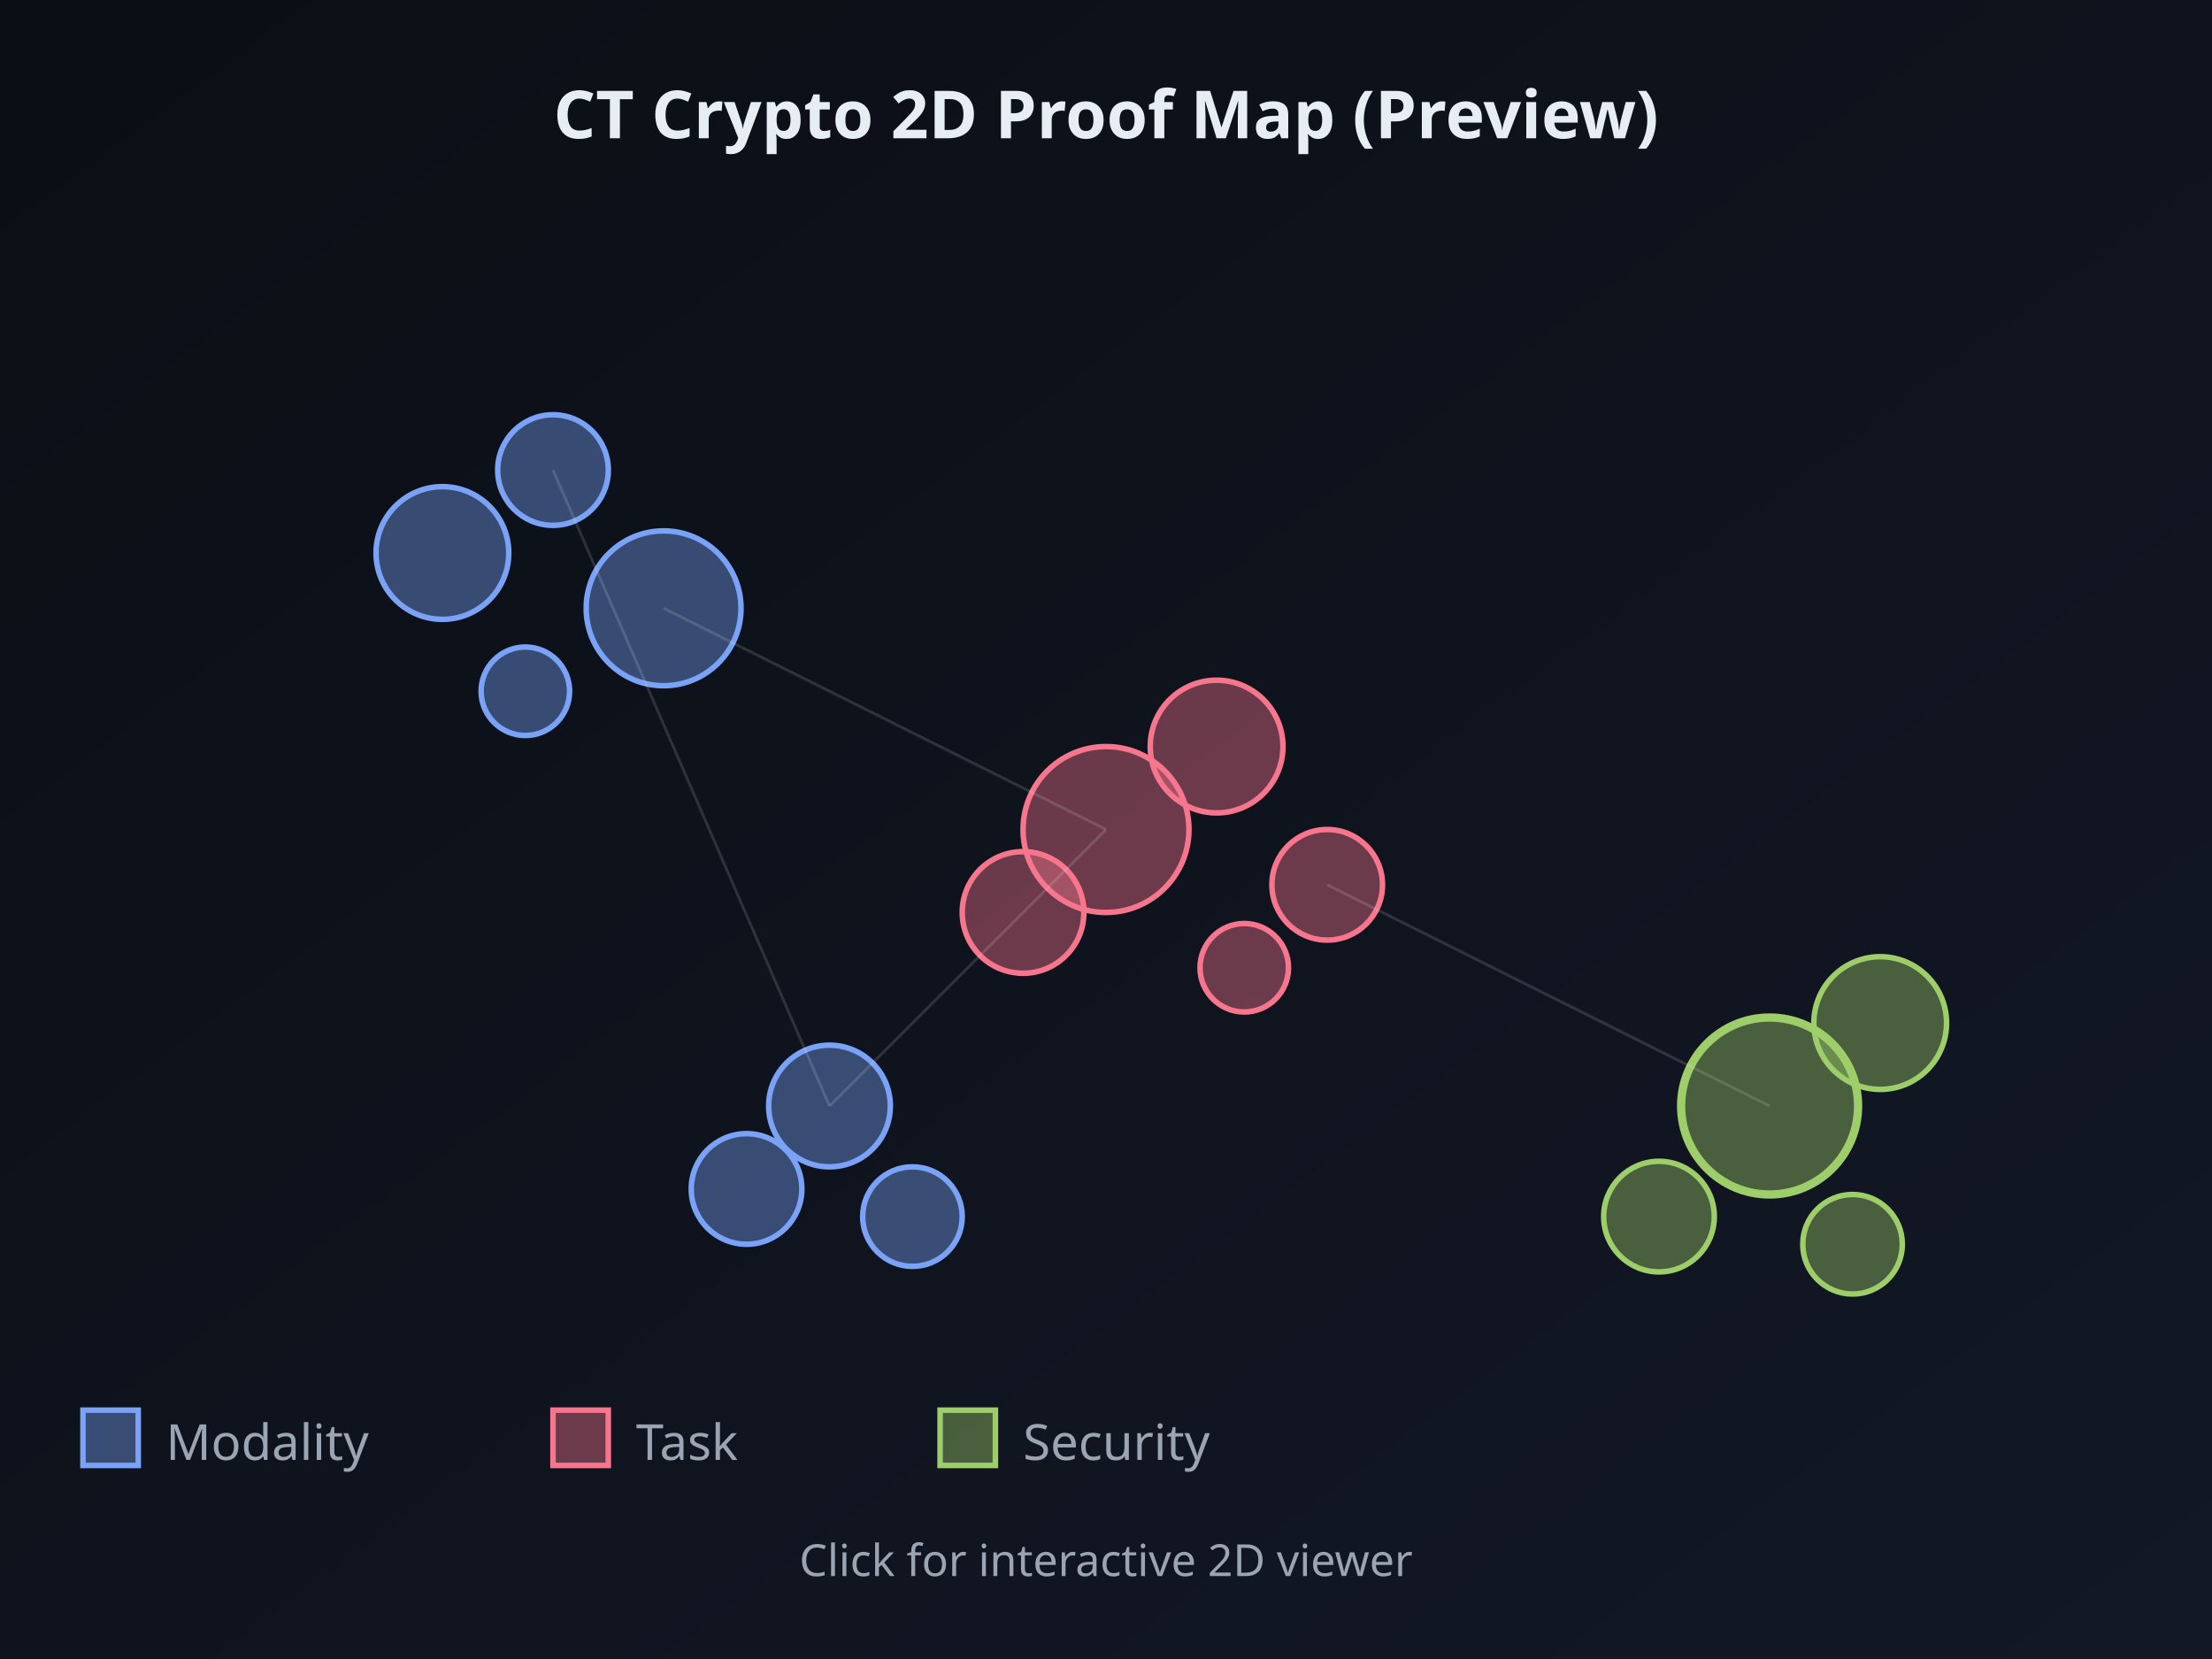
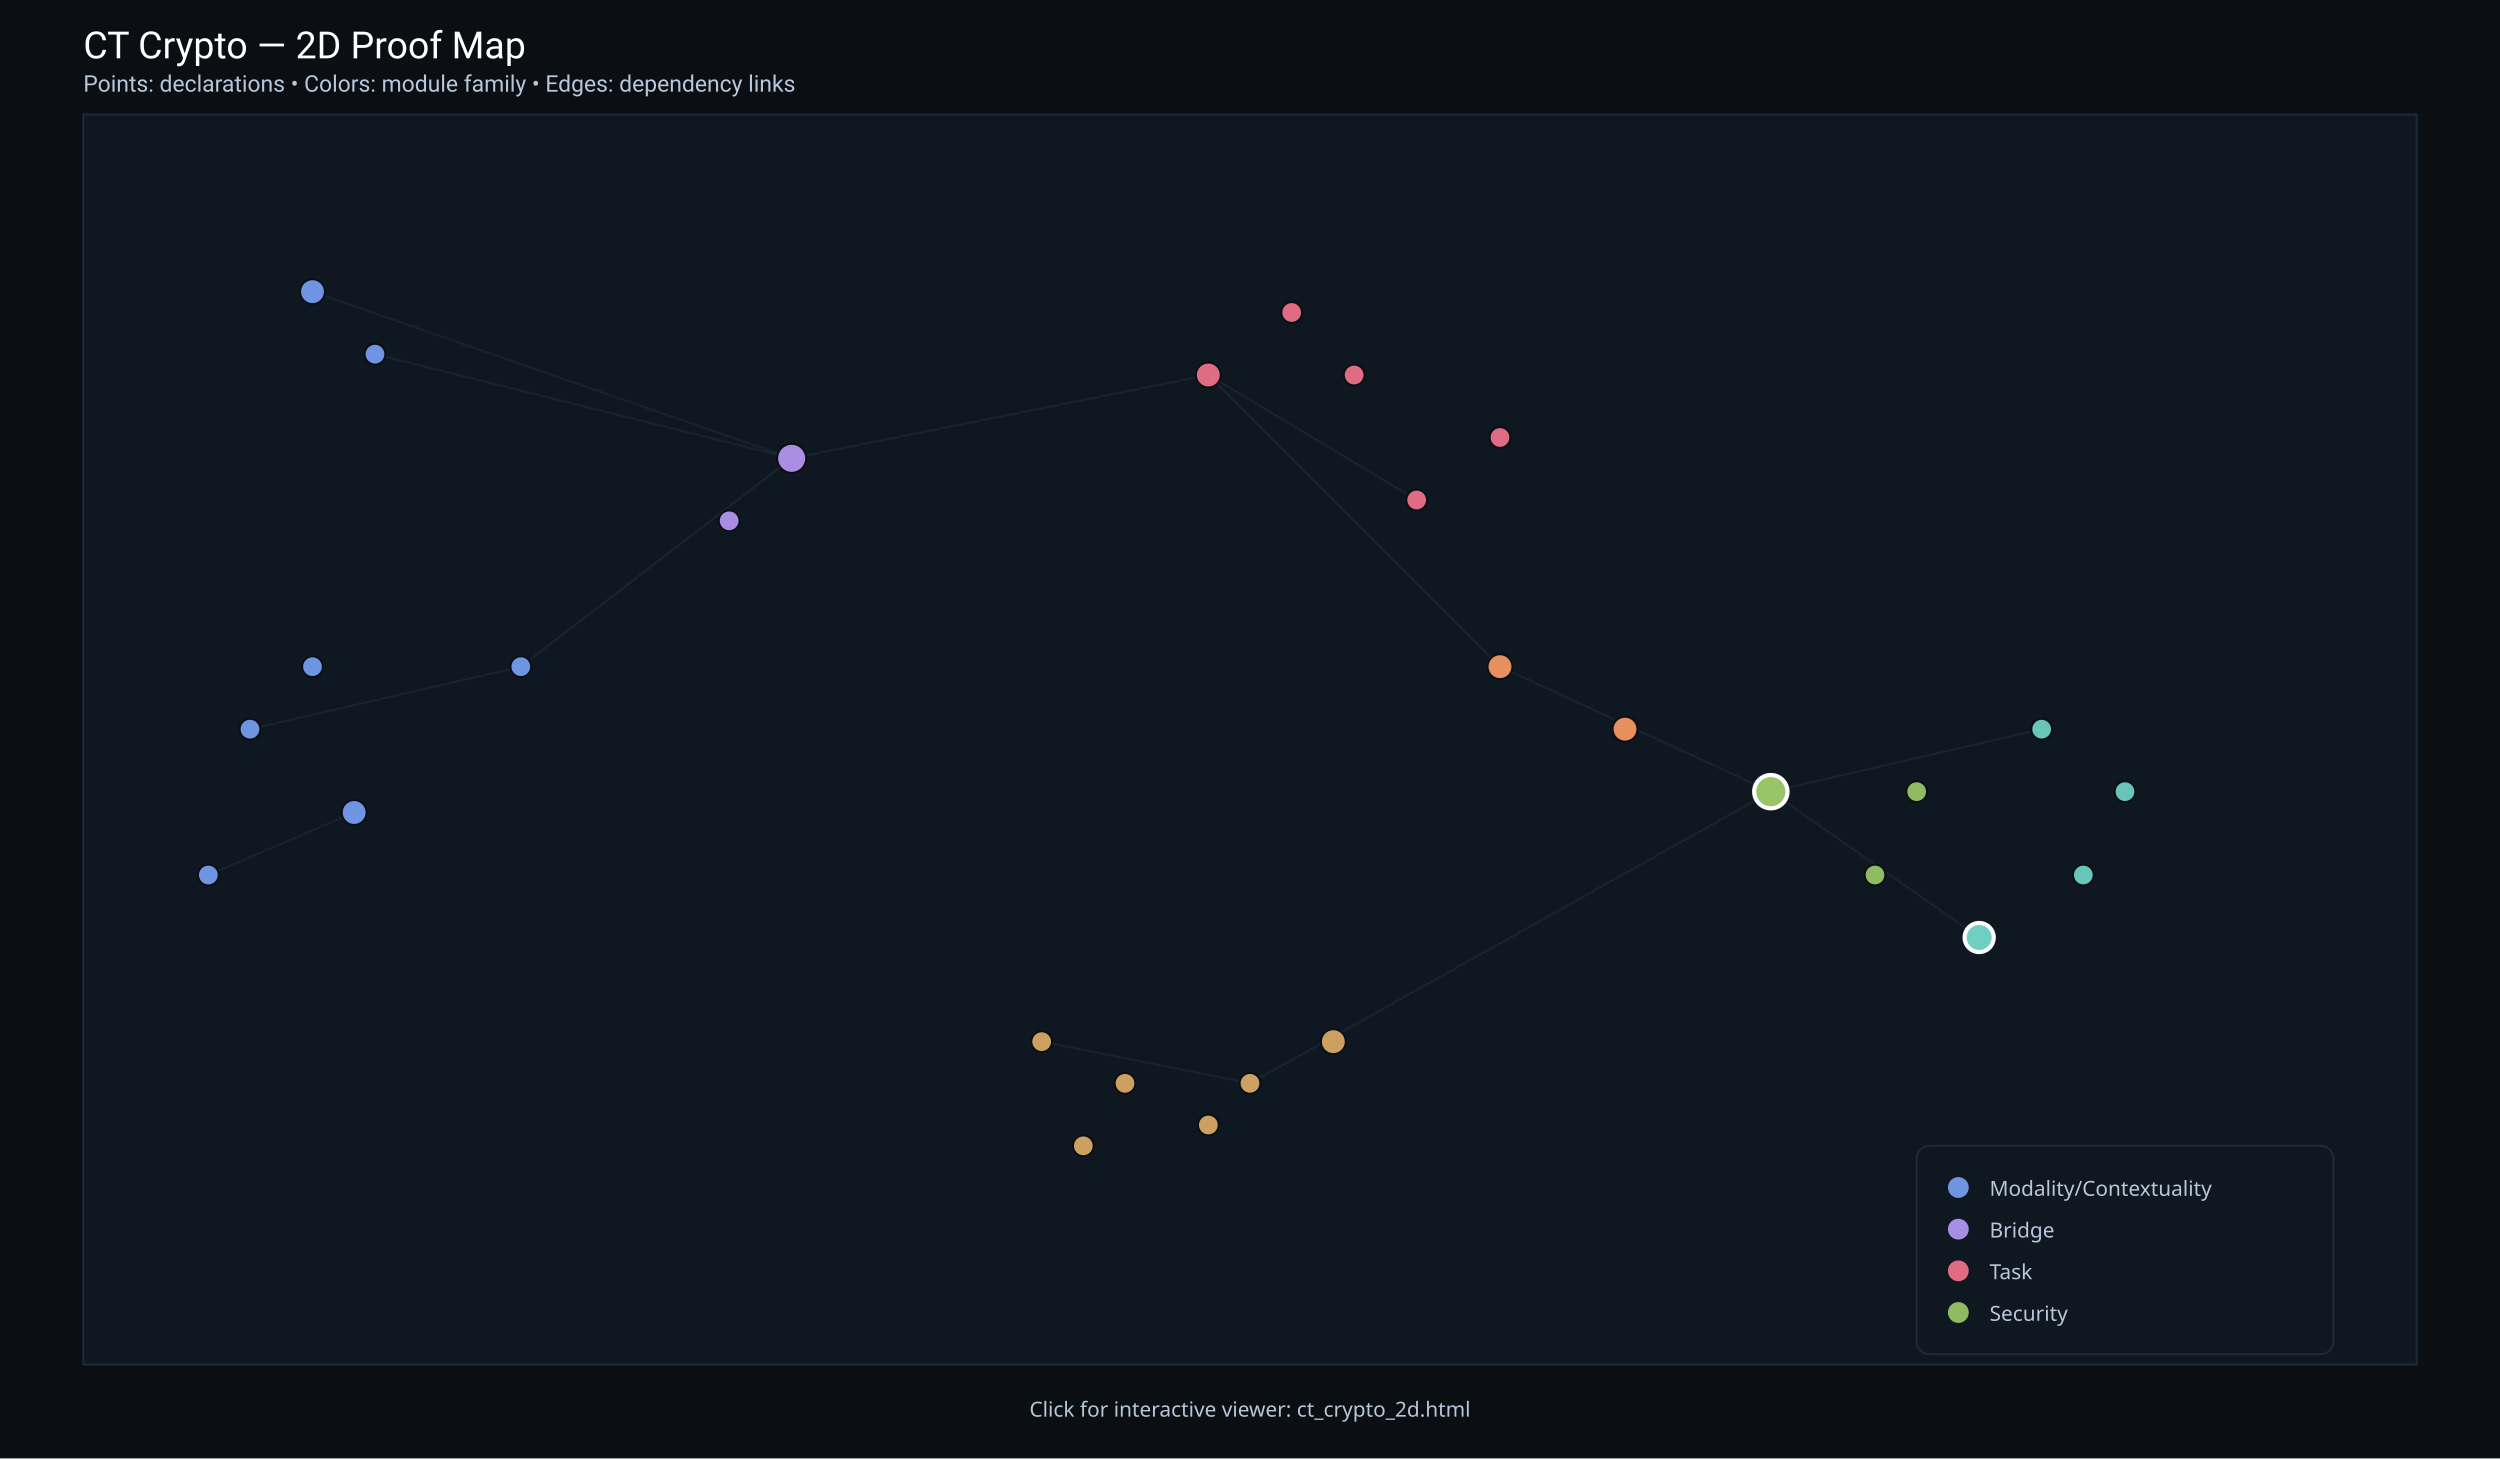
- <svg xmlns="http://www.w3.org/2000/svg" viewBox="0 0 400 300">
-   <defs>
-     <linearGradient id="bgp" x1="0%" y1="0%" x2="100%" y2="100%">
-       <stop offset="0%" style="stop-color:#0b0e14" />
-       <stop offset="100%" style="stop-color:#121826" />
-     </linearGradient>
-   </defs>
-   <rect width="400" height="300" fill="url(#bgp)" />
-   <text x="200" y="25" fill="#e6edf3" font-family="system-ui" font-size="12" font-weight="600" text-anchor="middle">
-     CT Crypto 2D Proof Map (Preview)
-   </text>
-   <circle cx="80" cy="100" r="12" fill="rgba(122, 162, 247, 0.4)" stroke="#7aa2f7" stroke-width="1" />
-   <circle cx="100" cy="85" r="10" fill="rgba(122, 162, 247, 0.4)" stroke="#7aa2f7" stroke-width="1" />
-   <circle cx="120" cy="110" r="14" fill="rgba(122, 162, 247, 0.4)" stroke="#7aa2f7" stroke-width="1" />
-   <circle cx="95" cy="125" r="8" fill="rgba(122, 162, 247, 0.4)" stroke="#7aa2f7" stroke-width="1" />
-   <circle cx="200" cy="150" r="15" fill="rgba(247, 118, 142, 0.4)" stroke="#f7768e" stroke-width="1" />
-   <circle cx="220" cy="135" r="12" fill="rgba(247, 118, 142, 0.4)" stroke="#f7768e" stroke-width="1" />
-   <circle cx="240" cy="160" r="10" fill="rgba(247, 118, 142, 0.4)" stroke="#f7768e" stroke-width="1" />
-   <circle cx="225" cy="175" r="8" fill="rgba(247, 118, 142, 0.4)" stroke="#f7768e" stroke-width="1" />
-   <circle cx="185" cy="165" r="11" fill="rgba(247, 118, 142, 0.4)" stroke="#f7768e" stroke-width="1" />
-   <circle cx="320" cy="200" r="16" fill="rgba(158, 206, 106, 0.4)" stroke="#9ece6a" stroke-width="1.5" />
-   <circle cx="340" cy="185" r="12" fill="rgba(158, 206, 106, 0.4)" stroke="#9ece6a" stroke-width="1" />
-   <circle cx="300" cy="220" r="10" fill="rgba(158, 206, 106, 0.4)" stroke="#9ece6a" stroke-width="1" />
-   <circle cx="335" cy="225" r="9" fill="rgba(158, 206, 106, 0.4)" stroke="#9ece6a" stroke-width="1" />
-   <circle cx="150" cy="200" r="11" fill="rgba(122, 162, 247, 0.4)" stroke="#7aa2f7" stroke-width="1" />
-   <circle cx="165" cy="220" r="9" fill="rgba(122, 162, 247, 0.4)" stroke="#7aa2f7" stroke-width="1" />
-   <circle cx="135" cy="215" r="10" fill="rgba(122, 162, 247, 0.4)" stroke="#7aa2f7" stroke-width="1" />
-   <line x1="120" y1="110" x2="200" y2="150" stroke="rgba(230,237,243,0.15)" stroke-width="0.5" />
-   <line x1="150" y1="200" x2="200" y2="150" stroke="rgba(230,237,243,0.15)" stroke-width="0.5" />
-   <line x1="240" y1="160" x2="320" y2="200" stroke="rgba(230,237,243,0.15)" stroke-width="0.5" />
-   <line x1="100" y1="85" x2="150" y2="200" stroke="rgba(230,237,243,0.15)" stroke-width="0.5" />
-   <rect x="15" y="255" width="10" height="10" fill="rgba(122, 162, 247, 0.4)" stroke="#7aa2f7" />
-   <text x="30" y="264" fill="#9aa4b2" font-family="system-ui" font-size="9">Modality</text>
-   <rect x="100" y="255" width="10" height="10" fill="rgba(247, 118, 142, 0.4)" stroke="#f7768e" />
-   <text x="115" y="264" fill="#9aa4b2" font-family="system-ui" font-size="9">Task</text>
-   <rect x="170" y="255" width="10" height="10" fill="rgba(158, 206, 106, 0.4)" stroke="#9ece6a" />
-   <text x="185" y="264" fill="#9aa4b2" font-family="system-ui" font-size="9">Security</text>
-   <text x="200" y="285" fill="#9aa4b2" font-family="system-ui" font-size="8" text-anchor="middle">
-     Click for interactive 2D viewer
-   </text>
+ <svg xmlns="http://www.w3.org/2000/svg" width="1200" height="700" viewBox="0 0 1200 700" role="img" aria-label="CT Crypto UMAP 2D preview">
+   <rect x="0" y="0" width="1200" height="700" fill="#0b0f14" />
+   <text x="40" y="28" fill="#ffffff" font-size="18" font-family="ui-sans-serif,system-ui,Segoe UI,Roboto,Helvetica,Arial">CT Crypto — 2D Proof Map</text>
+   <text x="40" y="44" fill="#b8c7d9" font-size="11" font-family="ui-sans-serif,system-ui,Segoe UI,Roboto,Helvetica,Arial">Points: declarations • Colors: module family • Edges: dependency links</text>
+   <rect x="40" y="55" width="1120" height="600" fill="#0f1721" stroke="#1c2a3a" stroke-width="1" />
+   <line x1="150" y1="140" x2="380" y2="220" stroke="#3b4b5d" stroke-opacity="0.25" stroke-width="1" />
+   <line x1="180" y1="170" x2="380" y2="220" stroke="#3b4b5d" stroke-opacity="0.25" stroke-width="1" />
+   <line x1="380" y1="220" x2="580" y2="180" stroke="#3b4b5d" stroke-opacity="0.25" stroke-width="1" />
+   <line x1="120" y1="350" x2="250" y2="320" stroke="#3b4b5d" stroke-opacity="0.25" stroke-width="1" />
+   <line x1="250" y1="320" x2="380" y2="220" stroke="#3b4b5d" stroke-opacity="0.25" stroke-width="1" />
+   <line x1="100" y1="420" x2="170" y2="390" stroke="#3b4b5d" stroke-opacity="0.25" stroke-width="1" />
+   <line x1="580" y1="180" x2="720" y2="320" stroke="#3b4b5d" stroke-opacity="0.25" stroke-width="1" />
+   <line x1="580" y1="180" x2="680" y2="240" stroke="#3b4b5d" stroke-opacity="0.25" stroke-width="1" />
+   <line x1="720" y1="320" x2="850" y2="380" stroke="#3b4b5d" stroke-opacity="0.25" stroke-width="1" />
+   <line x1="850" y1="380" x2="980" y2="350" stroke="#3b4b5d" stroke-opacity="0.25" stroke-width="1" />
+   <line x1="850" y1="380" x2="950" y2="450" stroke="#3b4b5d" stroke-opacity="0.25" stroke-width="1" />
+   <line x1="500" y1="500" x2="600" y2="520" stroke="#3b4b5d" stroke-opacity="0.25" stroke-width="1" />
+   <line x1="600" y1="520" x2="850" y2="380" stroke="#3b4b5d" stroke-opacity="0.25" stroke-width="1" />
+   <circle cx="150" cy="140" r="6" fill="#7aa2f7" fill-opacity="0.9" stroke="#0b0f14" stroke-width="1">
+   </circle>
+   <circle cx="180" cy="170" r="5" fill="#7aa2f7" fill-opacity="0.9" stroke="#0b0f14" stroke-width="1">
+   </circle>
+   <circle cx="380" cy="220" r="7" fill="#bb9af7" fill-opacity="0.9" stroke="#0b0f14" stroke-width="1">
+   </circle>
+   <circle cx="350" cy="250" r="5" fill="#bb9af7" fill-opacity="0.9" stroke="#0b0f14" stroke-width="1">
+   </circle>
+   <circle cx="120" cy="350" r="5" fill="#7aa2f7" fill-opacity="0.9" stroke="#0b0f14" stroke-width="1">
+   </circle>
+   <circle cx="150" cy="320" r="5" fill="#7aa2f7" fill-opacity="0.9" stroke="#0b0f14" stroke-width="1">
+   </circle>
+   <circle cx="250" cy="320" r="5" fill="#7aa2f7" fill-opacity="0.9" stroke="#0b0f14" stroke-width="1">
+   </circle>
+   <circle cx="100" cy="420" r="5" fill="#7aa2f7" fill-opacity="0.9" stroke="#0b0f14" stroke-width="1">
+   </circle>
+   <circle cx="170" cy="390" r="6" fill="#7aa2f7" fill-opacity="0.9" stroke="#0b0f14" stroke-width="1">
+   </circle>
+   <circle cx="580" cy="180" r="6" fill="#f7768e" fill-opacity="0.9" stroke="#0b0f14" stroke-width="1">
+   </circle>
+   <circle cx="620" cy="150" r="5" fill="#f7768e" fill-opacity="0.9" stroke="#0b0f14" stroke-width="1">
+   </circle>
+   <circle cx="650" cy="180" r="5" fill="#f7768e" fill-opacity="0.9" stroke="#0b0f14" stroke-width="1">
+   </circle>
+   <circle cx="680" cy="240" r="5" fill="#f7768e" fill-opacity="0.9" stroke="#0b0f14" stroke-width="1">
+   </circle>
+   <circle cx="720" cy="210" r="5" fill="#f7768e" fill-opacity="0.9" stroke="#0b0f14" stroke-width="1">
+   </circle>
+   <circle cx="720" cy="320" r="6" fill="#ff9e64" fill-opacity="0.9" stroke="#0b0f14" stroke-width="1">
+   </circle>
+   <circle cx="780" cy="350" r="6" fill="#ff9e64" fill-opacity="0.9" stroke="#0b0f14" stroke-width="1">
+   </circle>
+   <circle cx="500" cy="500" r="5" fill="#e0af68" fill-opacity="0.9" stroke="#0b0f14" stroke-width="1">
+   </circle>
+   <circle cx="540" cy="520" r="5" fill="#e0af68" fill-opacity="0.9" stroke="#0b0f14" stroke-width="1">
+   </circle>
+   <circle cx="520" cy="550" r="5" fill="#e0af68" fill-opacity="0.9" stroke="#0b0f14" stroke-width="1">
+   </circle>
+   <circle cx="580" cy="540" r="5" fill="#e0af68" fill-opacity="0.9" stroke="#0b0f14" stroke-width="1">
+   </circle>
+   <circle cx="600" cy="520" r="5" fill="#e0af68" fill-opacity="0.9" stroke="#0b0f14" stroke-width="1">
+   </circle>
+   <circle cx="640" cy="500" r="6" fill="#e0af68" fill-opacity="0.9" stroke="#0b0f14" stroke-width="1">
+   </circle>
+   <circle cx="850" cy="380" r="8" fill="#9ece6a" fill-opacity="0.95" stroke="#ffffff" stroke-width="2">
+   </circle>
+   <circle cx="900" cy="420" r="5" fill="#9ece6a" fill-opacity="0.9" stroke="#0b0f14" stroke-width="1">
+   </circle>
+   <circle cx="920" cy="380" r="5" fill="#9ece6a" fill-opacity="0.9" stroke="#0b0f14" stroke-width="1">
+   </circle>
+   <circle cx="980" cy="350" r="5" fill="#73daca" fill-opacity="0.9" stroke="#0b0f14" stroke-width="1">
+   </circle>
+   <circle cx="1020" cy="380" r="5" fill="#73daca" fill-opacity="0.9" stroke="#0b0f14" stroke-width="1">
+   </circle>
+   <circle cx="950" cy="450" r="7" fill="#73daca" fill-opacity="0.95" stroke="#ffffff" stroke-width="2">
+   </circle>
+   <circle cx="1000" cy="420" r="5" fill="#73daca" fill-opacity="0.9" stroke="#0b0f14" stroke-width="1">
+   </circle>
+   <rect x="920" y="550" width="200" height="100" fill="#0f1721" stroke="#1c2a3a" stroke-width="1" rx="6" />
+   <circle cx="940" cy="570" r="5" fill="#7aa2f7" fill-opacity="0.9" />
+   <text x="955" y="574" fill="#b8c7d9" font-size="10" font-family="ui-sans-serif">Modality/Contextuality</text>
+   <circle cx="940" cy="590" r="5" fill="#bb9af7" fill-opacity="0.9" />
+   <text x="955" y="594" fill="#b8c7d9" font-size="10" font-family="ui-sans-serif">Bridge</text>
+   <circle cx="940" cy="610" r="5" fill="#f7768e" fill-opacity="0.9" />
+   <text x="955" y="614" fill="#b8c7d9" font-size="10" font-family="ui-sans-serif">Task</text>
+   <circle cx="940" cy="630" r="5" fill="#9ece6a" fill-opacity="0.9" />
+   <text x="955" y="634" fill="#b8c7d9" font-size="10" font-family="ui-sans-serif">Security</text>
+   <text x="600" y="680" fill="#b8c7d9" font-size="10" font-family="ui-sans-serif" text-anchor="middle">Click for interactive viewer: ct_crypto_2d.html</text>
</svg>
